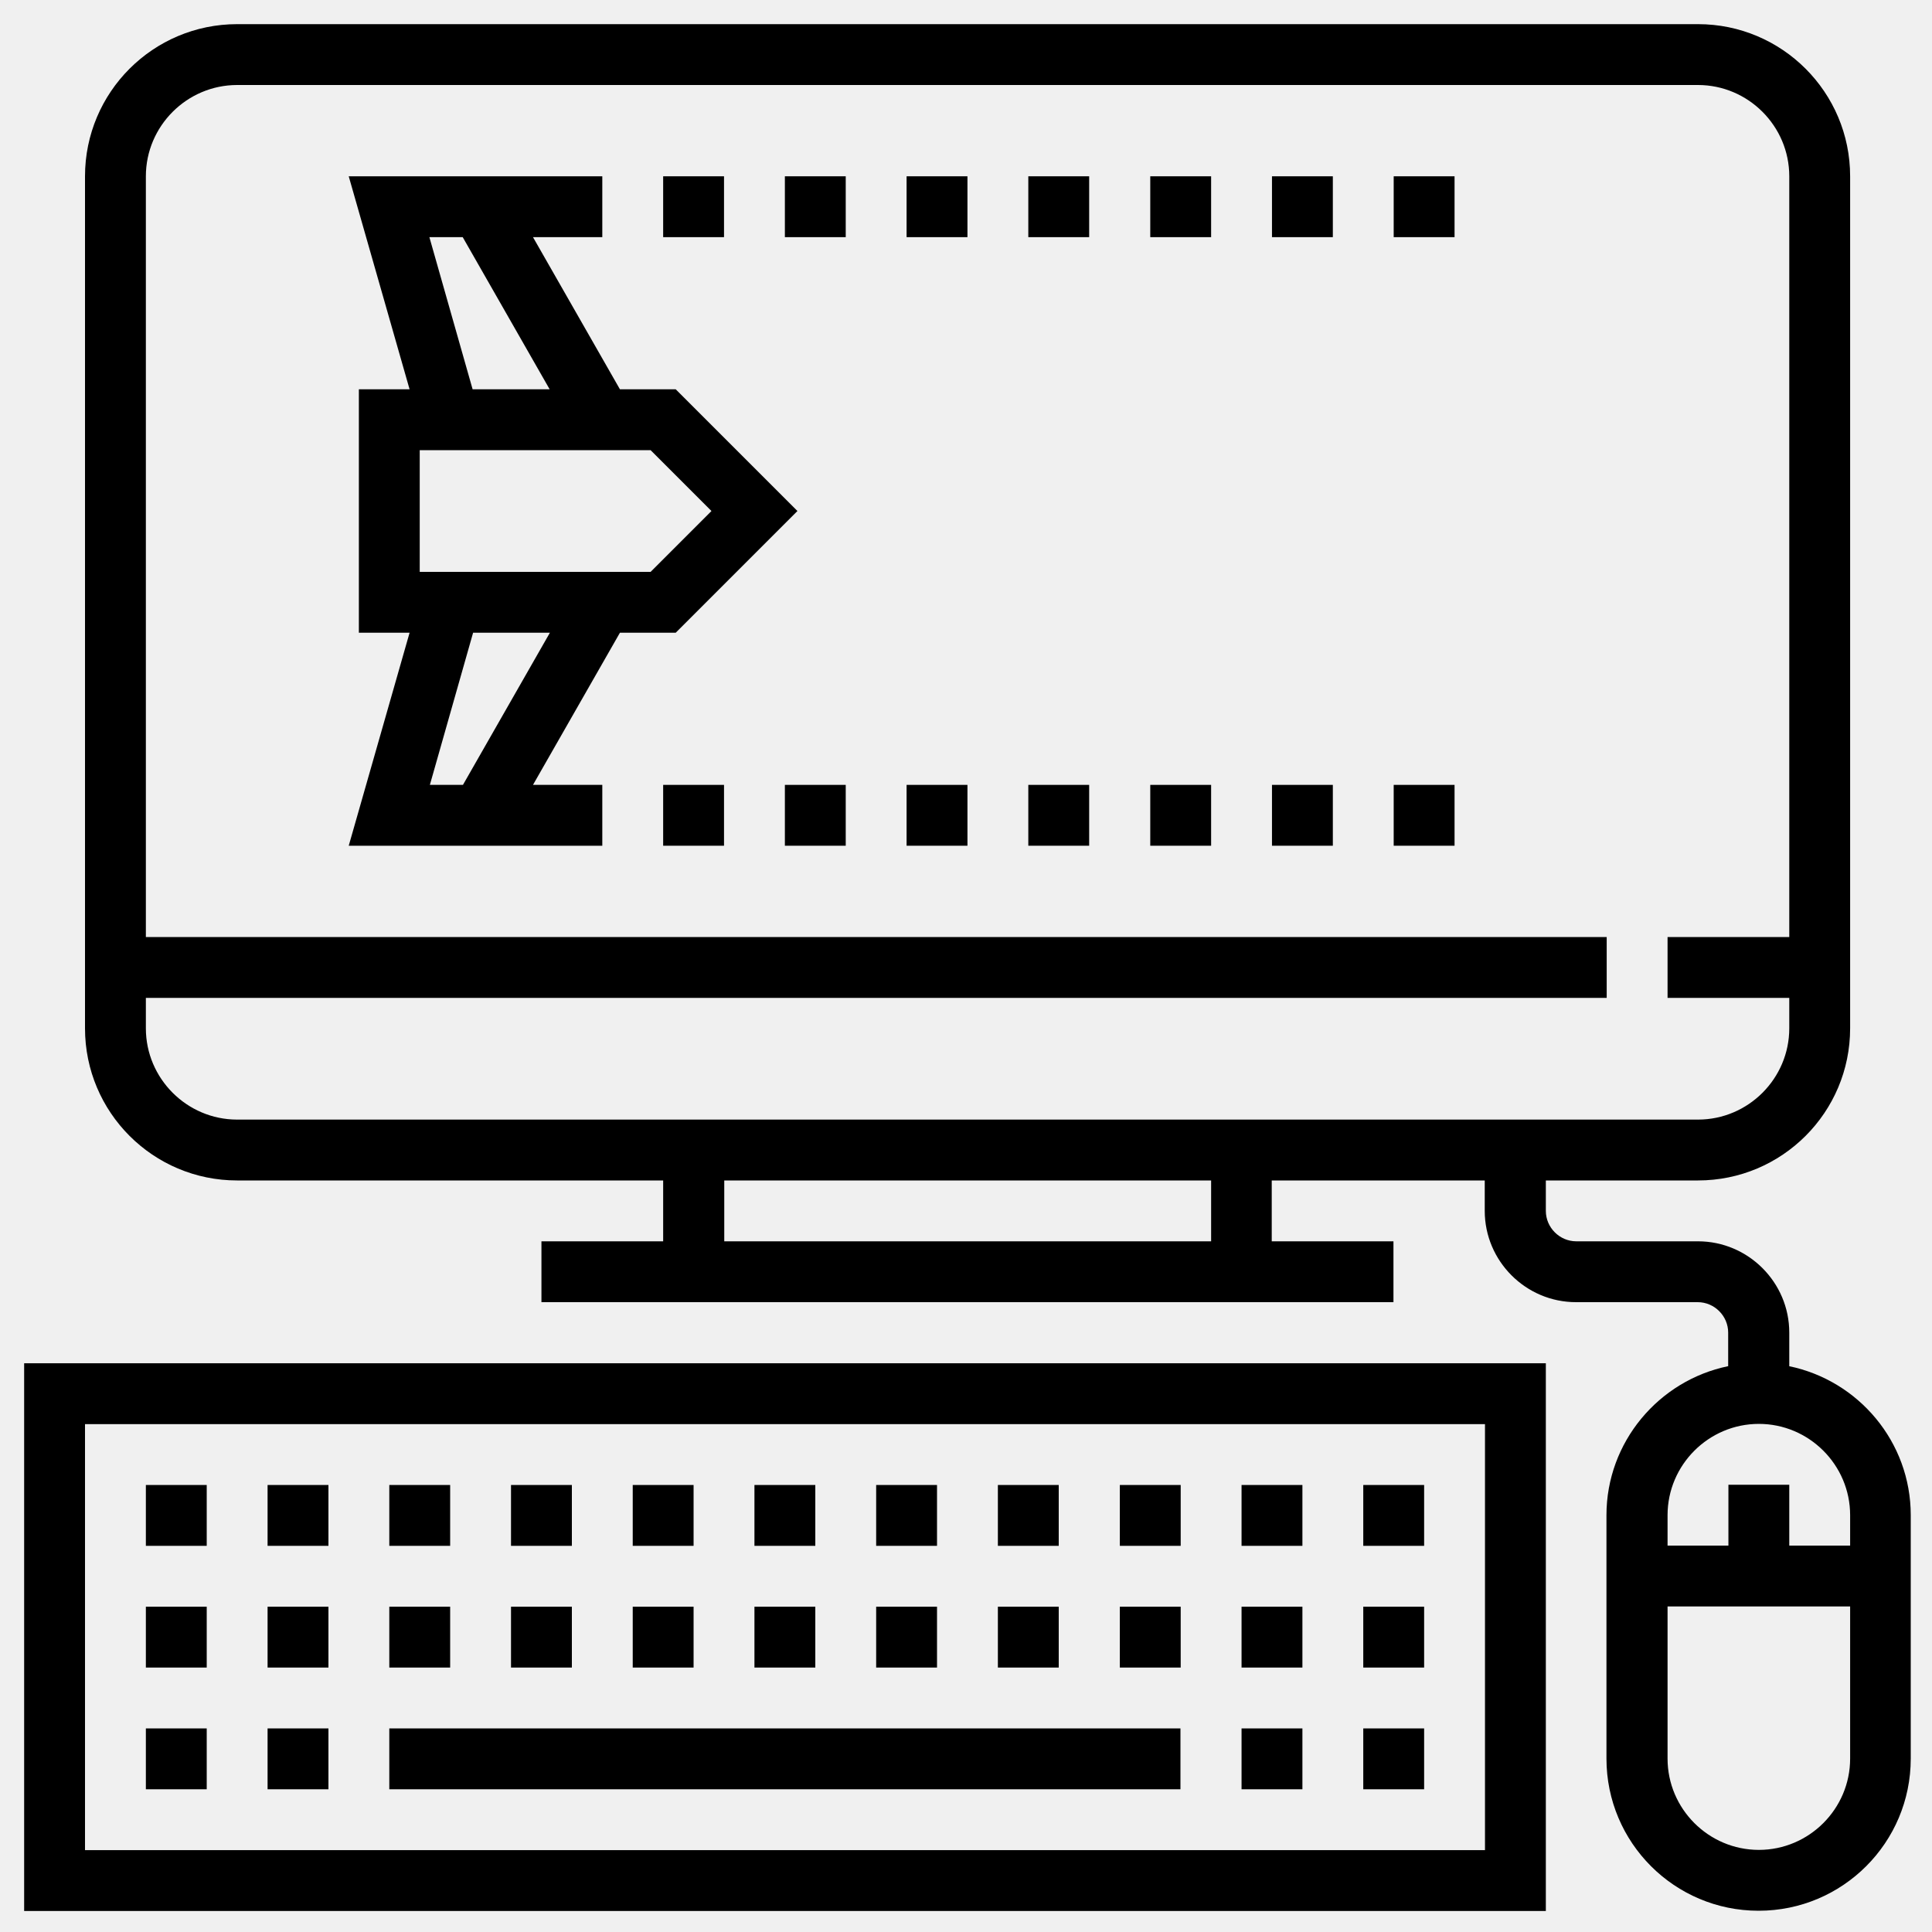
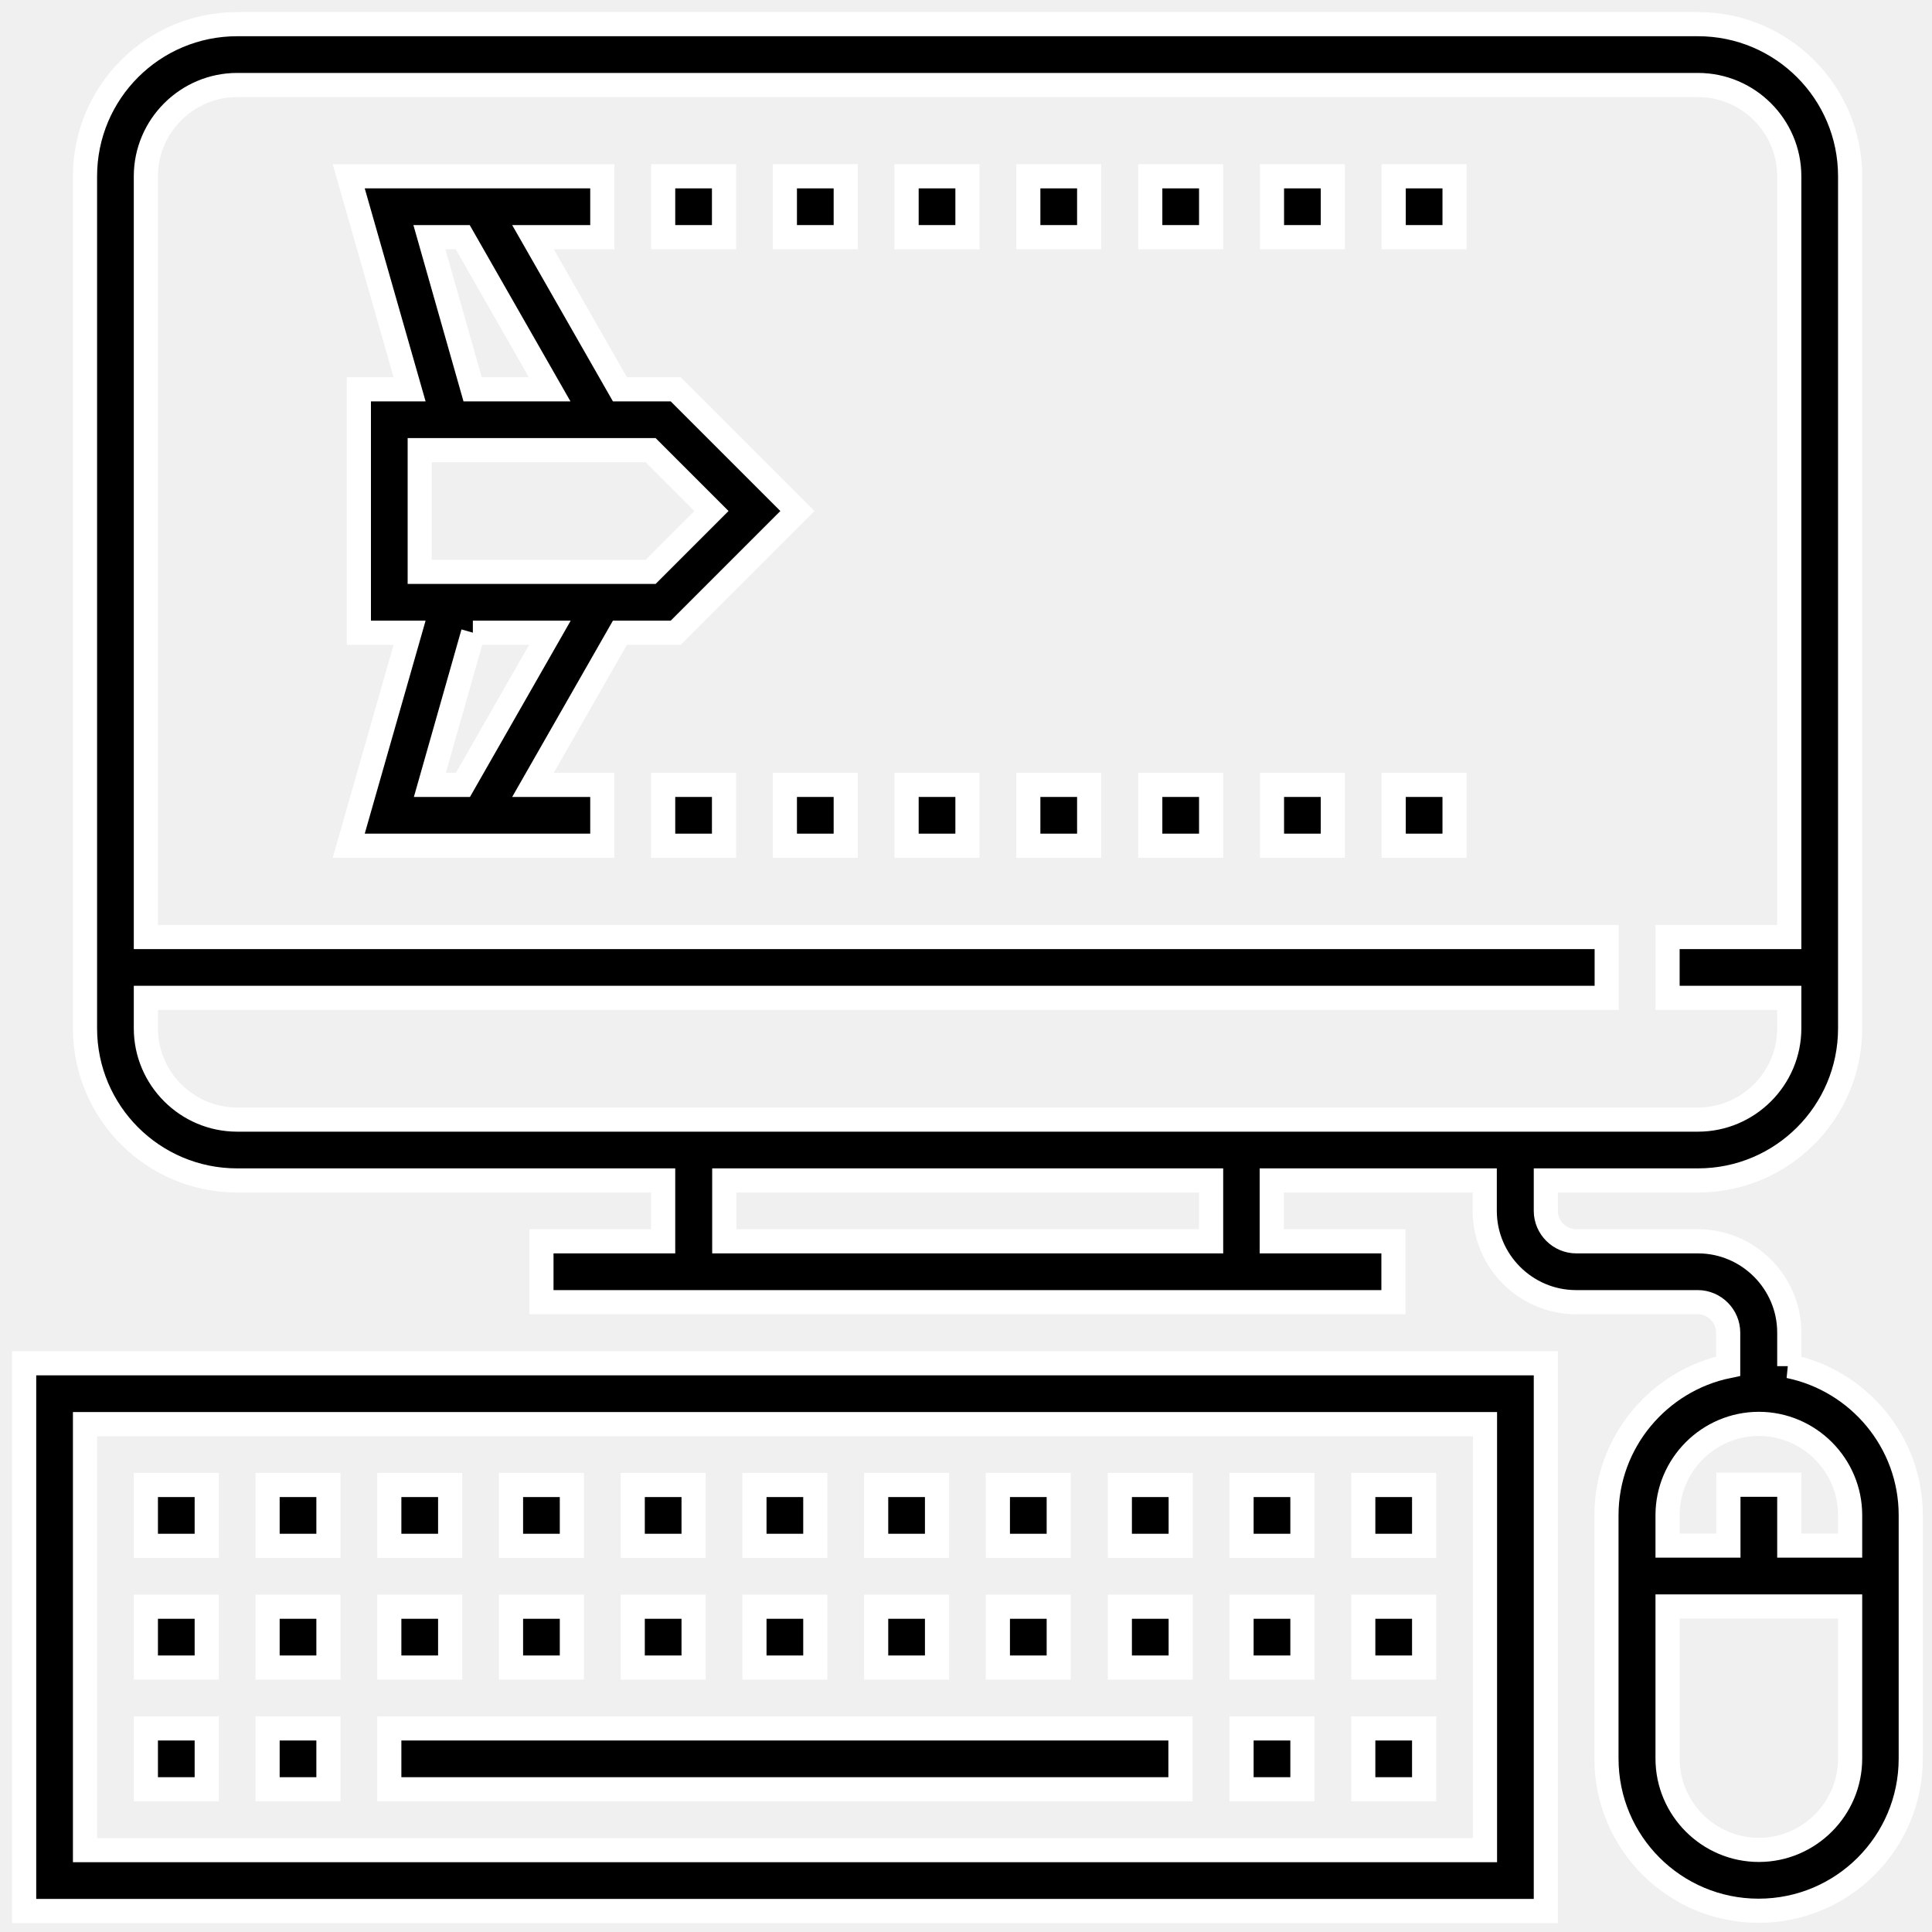
<svg width="80" height="80">
-   <g class="layer">
-     <g id="svg_1">
+   <g className="layer">
+     <g id="svg_1" stroke="white">
      <path d="m1,79.13l63.01,0l0,-22.68l-63.01,0l0,22.68zm2.52,-20.16l57.97,0l0,17.64l-57.97,0l0,-17.64z" id="svg_2" />
      <rect height="2.52" id="svg_3" width="2.52" x="6.04" y="71.57" />
      <rect height="2.52" id="svg_4" width="2.52" x="11.08" y="71.57" />
      <rect height="2.52" id="svg_5" width="32.76" x="16.12" y="71.57" />
      <rect height="2.52" id="svg_6" width="2.52" x="51.41" y="71.57" />
      <rect height="2.52" id="svg_7" width="2.52" x="56.45" y="71.57" />
      <rect height="2.52" id="svg_8" width="2.52" x="6.04" y="66.53" />
      <rect height="2.52" id="svg_9" width="2.52" x="11.08" y="66.53" />
      <rect height="2.52" id="svg_10" width="2.52" x="16.12" y="66.53" />
      <rect height="2.52" id="svg_11" width="2.52" x="21.16" y="66.53" />
      <rect height="2.52" id="svg_12" width="2.52" x="26.2" y="66.53" />
      <rect height="2.52" id="svg_13" width="2.52" x="31.24" y="66.53" />
      <rect height="2.52" id="svg_14" width="2.52" x="36.28" y="66.53" />
      <rect height="2.52" id="svg_15" width="2.52" x="41.32" y="66.53" />
      <rect height="2.52" id="svg_16" width="2.52" x="46.37" y="66.53" />
      <rect height="2.52" id="svg_17" width="2.52" x="51.41" y="66.53" />
      <rect height="2.52" id="svg_18" width="2.52" x="56.45" y="66.53" />
      <rect height="2.52" id="svg_19" width="2.52" x="6.04" y="61.49" />
      <rect height="2.52" id="svg_20" width="2.52" x="11.08" y="61.49" />
      <rect height="2.52" id="svg_21" width="2.52" x="16.12" y="61.49" />
      <rect height="2.52" id="svg_22" width="2.52" x="21.16" y="61.49" />
      <rect height="2.52" id="svg_23" width="2.52" x="26.2" y="61.49" />
      <rect height="2.52" id="svg_24" width="2.52" x="31.24" y="61.49" />
      <rect height="2.52" id="svg_25" width="2.52" x="36.28" y="61.49" />
      <rect height="2.52" id="svg_26" width="2.52" x="41.32" y="61.49" />
      <rect height="2.52" id="svg_27" width="2.52" x="46.37" y="61.49" />
      <rect height="2.52" id="svg_28" width="2.52" x="51.41" y="61.49" />
      <rect height="2.52" id="svg_29" width="2.52" x="56.45" y="61.49" />
      <path d="m74.09,56.57l0,-1.39c0,-2.08 -1.7,-3.78 -3.78,-3.78l-5.04,0c-0.69,0 -1.26,-0.57 -1.26,-1.26l0,-1.26l6.3,0c3.48,0 6.3,-2.82 6.3,-6.3l0,-35.28c0,-3.48 -2.82,-6.3 -6.3,-6.3l-60.49,0c-3.48,0 -6.3,2.82 -6.3,6.3l0,35.28c0,3.48 2.82,6.3 6.3,6.3l17.64,0l0,2.52l-5.04,0l0,2.52l35.28,0l0,-2.52l-5.04,0l0,-2.52l8.82,0l0,1.26c0,2.08 1.7,3.78 3.78,3.78l5.04,0c0.69,0 1.26,0.57 1.26,1.26l0,1.39c-2.87,0.59 -5.04,3.14 -5.04,6.17l0,10.08c0,3.48 2.82,6.3 6.3,6.3s6.3,-2.82 6.3,-6.3l0,-10.08c0,-3.04 -2.17,-5.58 -5.04,-6.17zm-68.05,-13.99l0,-1.26l60.49,0l0,-2.52l-60.49,0l0,-31.5c0,-2.08 1.7,-3.78 3.78,-3.78l60.49,0c2.08,0 3.78,1.7 3.78,3.78l0,31.5l-5.04,0l0,2.52l5.04,0l0,1.26c0,2.08 -1.7,3.78 -3.78,3.78l-60.49,0c-2.08,0 -3.78,-1.7 -3.78,-3.78zm44.11,8.82l-20.16,0l0,-2.52l20.16,0l0,2.52zm22.68,7.56c2.08,0 3.78,1.7 3.78,3.78l0,1.26l-2.52,0l0,-2.52l-2.52,0l0,2.52l-2.52,0l0,-1.26c0,-2.08 1.7,-3.78 3.78,-3.78zm0,17.64c-2.08,0 -3.78,-1.7 -3.78,-3.78l0,-6.3l7.56,0l0,6.3c0,2.08 -1.7,3.78 -3.78,3.78z" id="svg_30" />
      <path d="m25.67,26.2l2.31,0l5.04,-5.04l-5.04,-5.04l-2.31,0l-3.6,-6.3l2.87,0l0,-2.52l-10.5,0l2.52,8.82l-2.1,0l0,10.08l2.1,0l-2.52,8.82l10.5,0l0,-2.52l-2.87,0l3.6,-6.3zm3.79,-5.04l-2.52,2.52l-9.56,0l0,-5.04l9.56,0l2.52,2.52zm-11.67,-11.34l1.37,0l3.6,6.3l-3.19,0l-1.79,-6.3zm1.79,16.38l3.19,0l-3.6,6.3l-1.37,0l1.79,-6.3z" id="svg_31" />
      <rect height="2.52" id="svg_32" width="2.52" x="27.46" y="7.3" />
      <rect height="2.52" id="svg_33" width="2.52" x="32.5" y="7.3" />
      <rect height="2.52" id="svg_34" width="2.52" x="37.54" y="7.3" />
      <rect height="2.52" id="svg_35" width="2.52" x="42.58" y="7.3" />
      <rect height="2.52" id="svg_36" width="2.52" x="47.63" y="7.3" />
      <rect height="2.52" id="svg_37" width="2.52" x="52.67" y="7.3" />
      <rect height="2.52" id="svg_38" width="2.52" x="57.71" y="7.3" />
      <rect height="2.52" id="svg_39" width="2.52" x="27.46" y="32.5" />
      <rect height="2.52" id="svg_40" width="2.52" x="32.5" y="32.5" />
      <rect height="2.52" id="svg_41" width="2.52" x="37.54" y="32.5" />
      <rect height="2.52" id="svg_42" width="2.52" x="42.58" y="32.5" />
      <rect height="2.52" id="svg_43" width="2.52" x="47.63" y="32.5" />
      <rect height="2.52" id="svg_44" width="2.52" x="52.67" y="32.5" />
      <rect height="2.52" id="svg_45" width="2.52" x="57.71" y="32.5" />
    </g>
  </g>
</svg>
